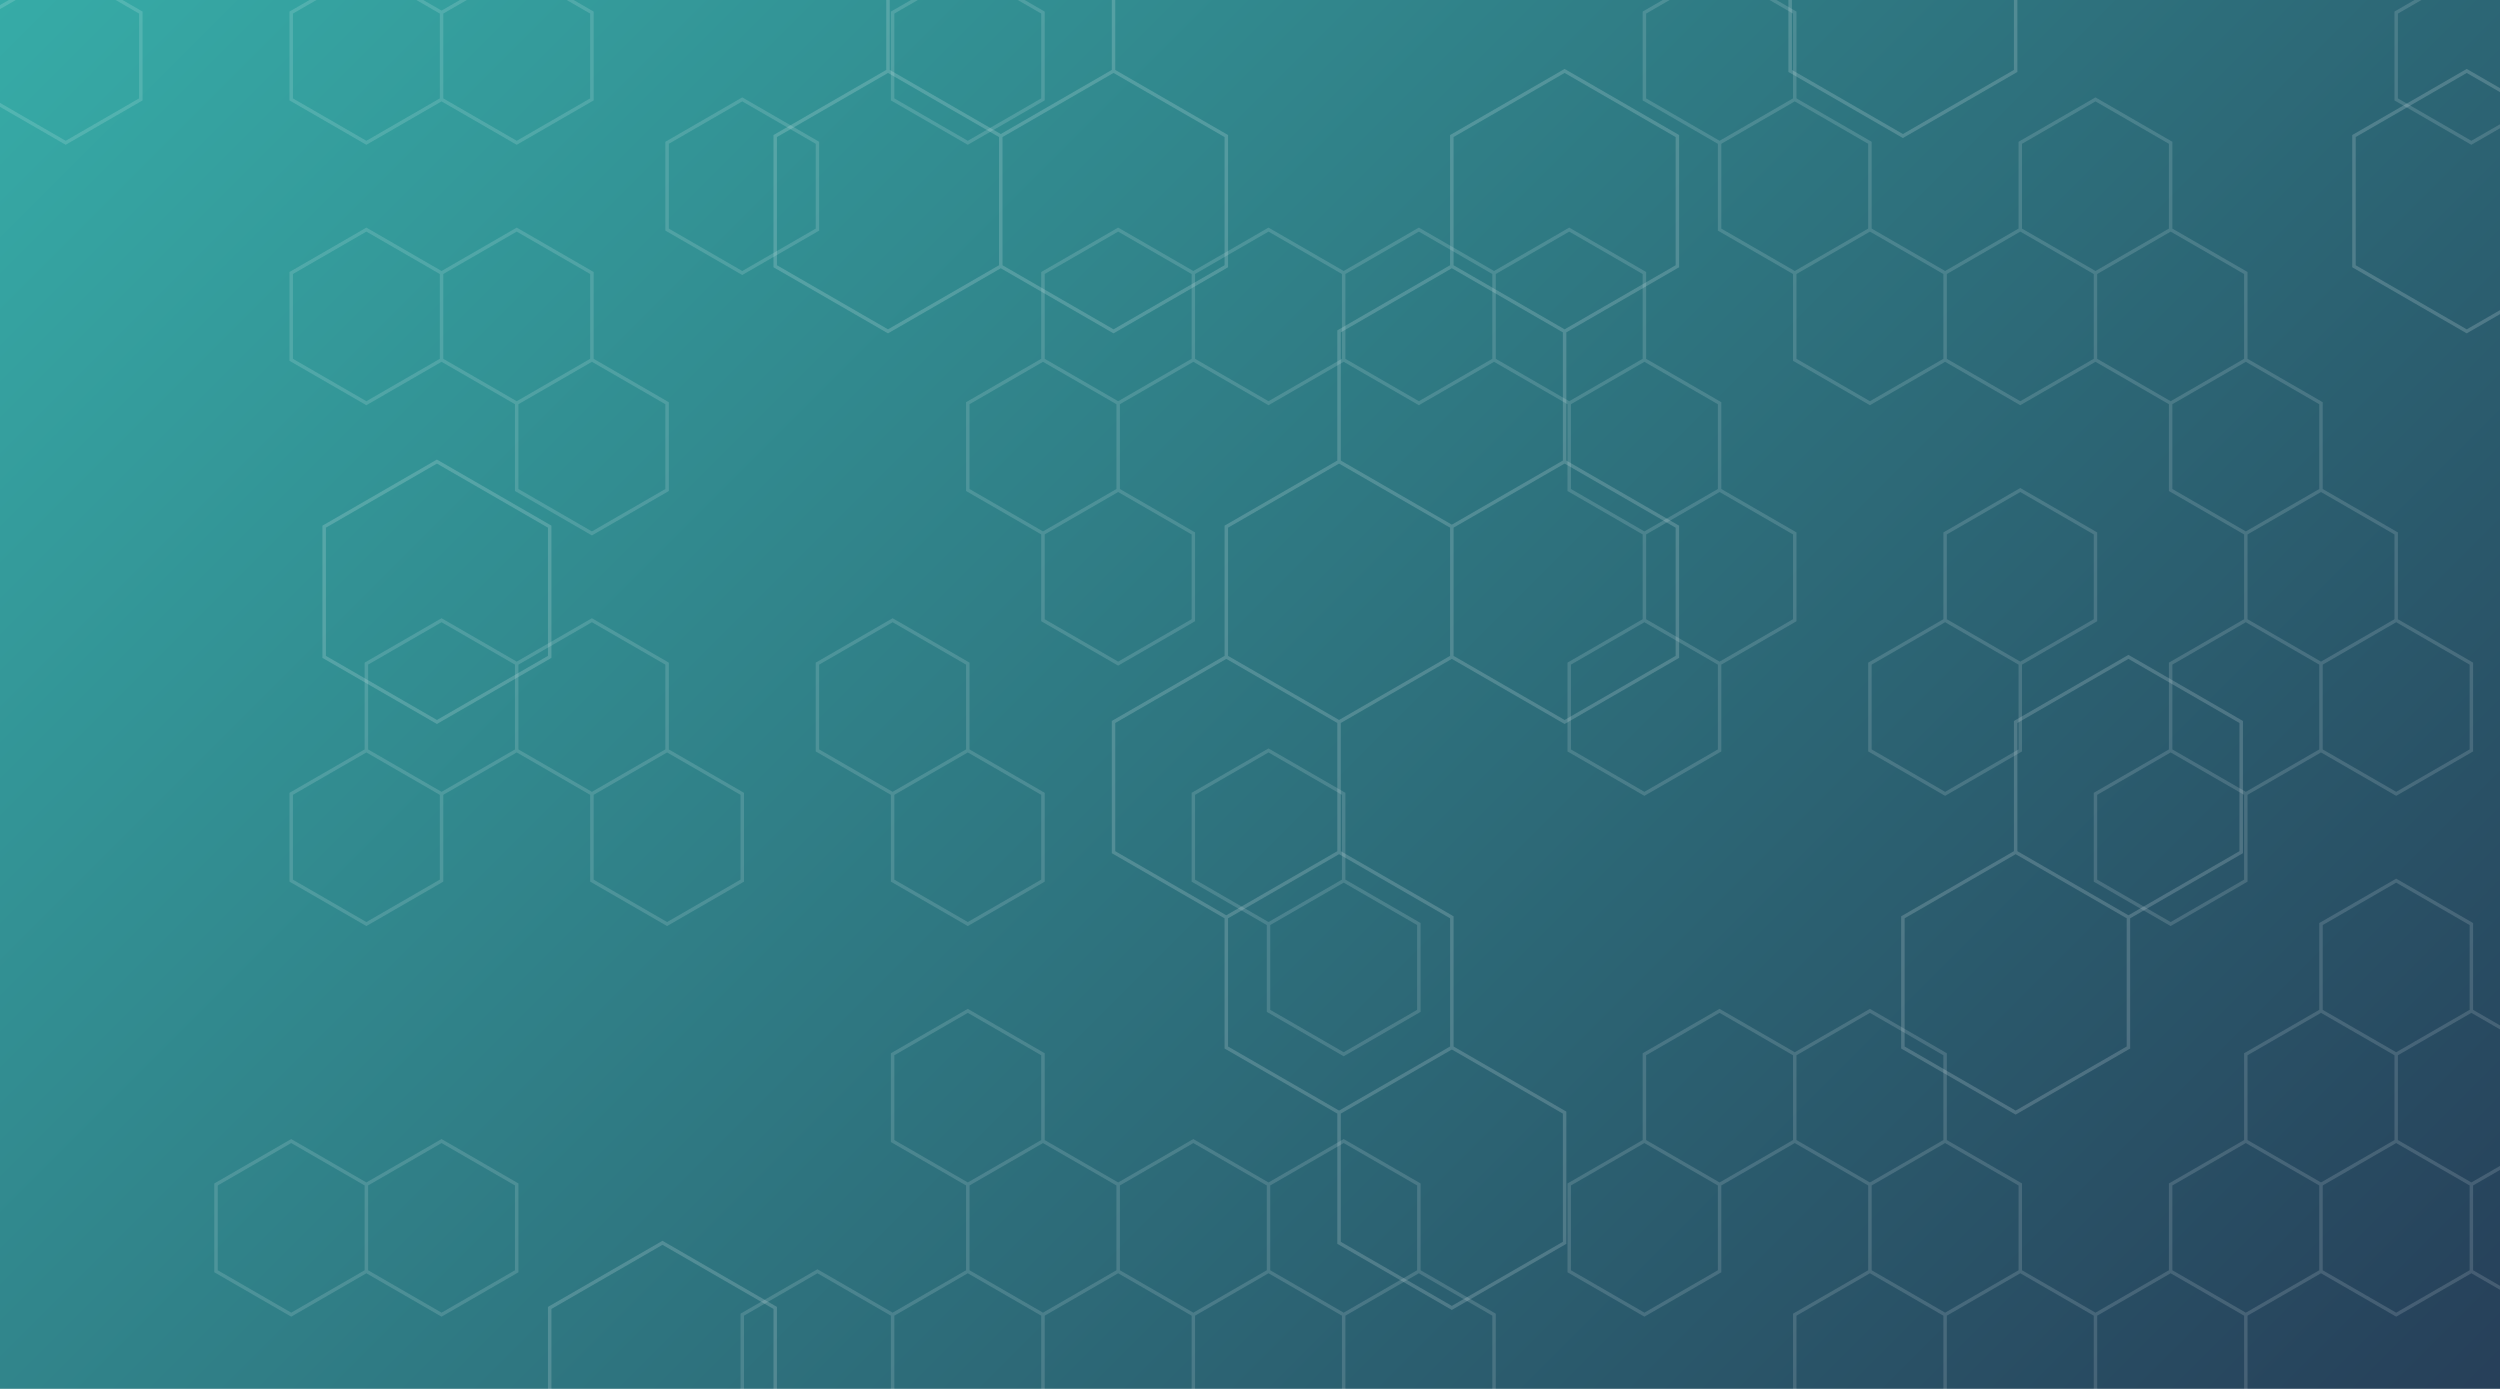
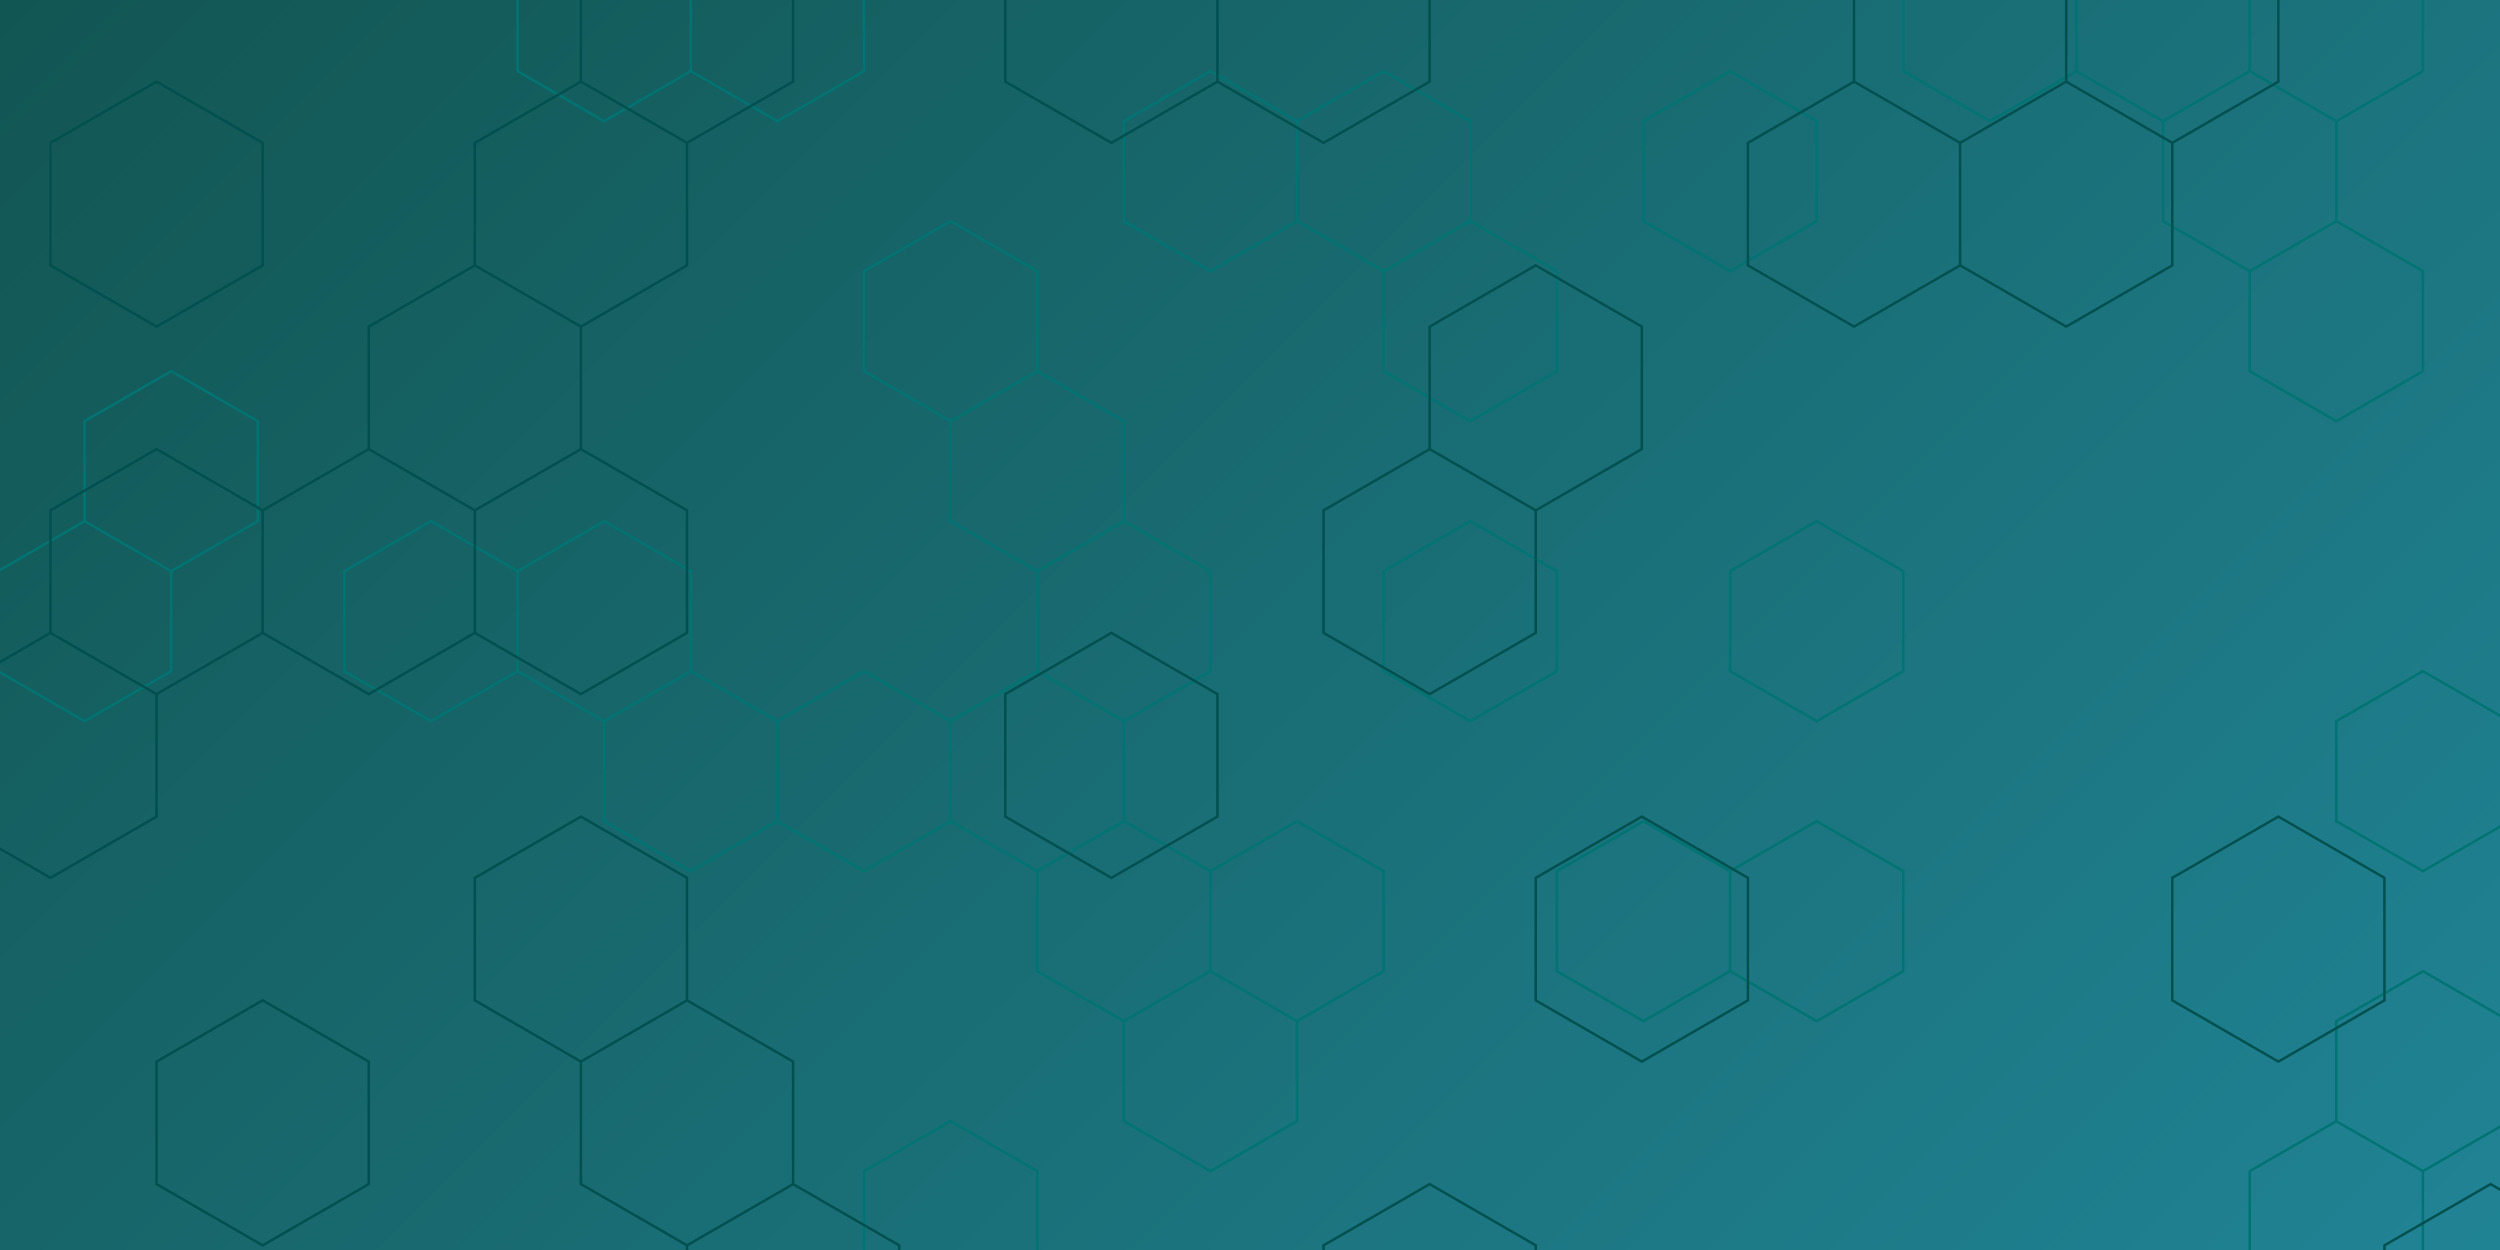
- <svg xmlns="http://www.w3.org/2000/svg" version="1.1" width="1440" height="800" preserveAspectRatio="none" viewBox="0 0 1440 800">
-   <g mask="url(&quot;#SvgjsMask1507&quot;)" fill="none">
-     <rect width="1440" height="800" x="0" y="0" fill="url(&quot;#SvgjsLinearGradient1508&quot;)" />
-     <path d="M251.67 265.86L316.63 303.36L316.63 378.36L251.67 415.86L186.72 378.36L186.72 303.36zM381.58 715.86L446.53 753.36L446.53 828.36L381.58 865.86L316.63 828.36L316.63 753.36zM511.49 40.86L576.44 78.36L576.44 153.36L511.49 190.86L446.53 153.36L446.53 78.36zM576.44 -71.64L641.39 -34.14L641.39 40.86L576.44 78.36L511.49 40.86L511.49 -34.14zM641.39 40.86L706.35 78.36L706.35 153.36L641.39 190.86L576.44 153.36L576.44 78.36zM771.3 265.86L836.26 303.36L836.26 378.36L771.3 415.86L706.35 378.36L706.35 303.36zM706.35 378.36L771.3 415.86L771.3 490.86L706.35 528.36L641.39 490.86L641.39 415.86zM771.3 490.86L836.26 528.36L836.26 603.36L771.3 640.86L706.35 603.36L706.35 528.36zM901.21 40.86L966.16 78.36L966.16 153.36L901.21 190.86L836.25 153.36L836.25 78.36zM836.25 153.36L901.21 190.86L901.21 265.86L836.25 303.36L771.3 265.86L771.3 190.86zM901.21 265.86L966.16 303.36L966.16 378.36L901.21 415.86L836.25 378.36L836.25 303.36zM836.25 603.36L901.21 640.86L901.21 715.86L836.25 753.36L771.3 715.86L771.3 640.86zM1096.07 -71.64L1161.02 -34.14L1161.02 40.86L1096.07 78.36L1031.12 40.86L1031.12 -34.14zM1161.02 490.86L1225.98 528.36L1225.98 603.36L1161.02 640.86L1096.07 603.36L1096.07 528.36zM1225.98 378.36L1290.93 415.86L1290.93 490.86L1225.98 528.36L1161.02 490.86L1161.02 415.86zM1420.84 40.86L1485.79 78.36L1485.79 153.36L1420.84 190.86L1355.88 153.36L1355.88 78.36zM1550.75 715.86L1615.7 753.36L1615.7 828.36L1550.75 865.86L1485.79 828.36L1485.79 753.36z" stroke="rgba(255, 255, 255, 0.17)" stroke-width="2" />
-     <path d="M37.82 -17.75L81.12 7.25L81.12 57.25L37.82 82.25L-5.48 57.25L-5.48 7.25zM167.73 657.25L211.03 682.25L211.03 732.25L167.73 757.25L124.43 732.25L124.43 682.25zM211.03 -17.75L254.33 7.25L254.33 57.25L211.03 82.25L167.73 57.25L167.73 7.25zM211.03 132.25L254.33 157.25L254.33 207.25L211.03 232.25L167.73 207.25L167.73 157.25zM254.33 357.25L297.63 382.25L297.63 432.25L254.33 457.25L211.03 432.25L211.03 382.25zM211.03 432.25L254.33 457.25L254.33 507.25L211.03 532.25L167.73 507.25L167.73 457.25zM254.33 657.25L297.63 682.25L297.63 732.25L254.33 757.25L211.03 732.25L211.03 682.25zM297.63 -17.75L340.94 7.25L340.94 57.25L297.63 82.25L254.33 57.25L254.33 7.25zM297.63 132.25L340.94 157.25L340.94 207.25L297.63 232.25L254.33 207.25L254.33 157.25zM340.94 207.25L384.24 232.25L384.24 282.25L340.94 307.25L297.63 282.25L297.63 232.25zM340.94 357.25L384.24 382.25L384.24 432.25L340.94 457.25L297.63 432.25L297.63 382.25zM427.54 57.25L470.85 82.25L470.85 132.25L427.54 157.25L384.24 132.25L384.24 82.25zM384.24 432.25L427.54 457.25L427.54 507.25L384.24 532.25L340.94 507.25L340.94 457.25zM514.15 357.25L557.45 382.25L557.45 432.25L514.15 457.25L470.85 432.25L470.85 382.25zM470.85 732.25L514.15 757.25L514.15 807.25L470.85 832.25L427.54 807.25L427.54 757.25zM557.45 -17.75L600.75 7.25L600.75 57.25L557.45 82.25L514.15 57.25L514.15 7.25zM600.75 207.25L644.06 232.25L644.06 282.25L600.75 307.25L557.45 282.25L557.45 232.25zM557.45 432.25L600.75 457.25L600.75 507.25L557.45 532.25L514.15 507.25L514.15 457.25zM557.45 582.25L600.75 607.25L600.75 657.25L557.45 682.25L514.15 657.25L514.15 607.25zM600.75 657.25L644.06 682.25L644.06 732.25L600.75 757.25L557.45 732.25L557.45 682.25zM557.45 732.25L600.75 757.25L600.75 807.25L557.45 832.25L514.15 807.25L514.15 757.25zM644.06 132.25L687.36 157.25L687.36 207.25L644.06 232.25L600.75 207.25L600.75 157.25zM644.06 282.25L687.36 307.25L687.36 357.25L644.06 382.25L600.75 357.25L600.75 307.25zM687.36 657.25L730.66 682.25L730.66 732.25L687.36 757.25L644.06 732.25L644.06 682.25zM687.36 807.25L730.66 832.25L730.66 882.25L687.36 907.25L644.06 882.25L644.06 832.25zM730.66 132.25L773.96 157.25L773.96 207.25L730.66 232.25L687.36 207.25L687.36 157.25zM730.66 432.25L773.96 457.25L773.96 507.25L730.66 532.25L687.36 507.25L687.36 457.25zM773.96 507.25L817.27 532.25L817.27 582.25L773.96 607.25L730.66 582.25L730.66 532.25zM773.96 657.25L817.27 682.25L817.27 732.25L773.96 757.25L730.66 732.25L730.66 682.25zM730.66 732.25L773.96 757.25L773.96 807.25L730.66 832.25L687.36 807.25L687.36 757.25zM817.27 132.25L860.57 157.25L860.57 207.25L817.27 232.25L773.96 207.25L773.96 157.25zM817.27 732.25L860.57 757.25L860.57 807.25L817.27 832.25L773.96 807.25L773.96 757.25zM860.57 807.25L903.87 832.25L903.87 882.25L860.57 907.25L817.27 882.25L817.27 832.25zM903.87 132.25L947.17 157.25L947.17 207.25L903.87 232.25L860.57 207.25L860.57 157.25zM947.17 207.25L990.48 232.25L990.48 282.25L947.17 307.25L903.87 282.25L903.87 232.25zM947.17 357.25L990.48 382.25L990.48 432.25L947.17 457.25L903.87 432.25L903.87 382.25zM947.17 657.25L990.48 682.25L990.48 732.25L947.17 757.25L903.87 732.25L903.87 682.25zM947.17 807.25L990.48 832.25L990.48 882.25L947.17 907.25L903.87 882.25L903.87 832.25zM990.48 -17.75L1033.78 7.25L1033.78 57.25L990.48 82.25L947.17 57.25L947.17 7.25zM1033.78 57.25L1077.08 82.25L1077.08 132.25L1033.78 157.25L990.48 132.25L990.48 82.25zM990.48 282.25L1033.78 307.25L1033.78 357.25L990.48 382.25L947.17 357.25L947.17 307.25zM990.48 582.25L1033.78 607.25L1033.78 657.25L990.48 682.25L947.17 657.25L947.17 607.25zM1033.78 807.25L1077.08 832.25L1077.08 882.25L1033.78 907.25L990.48 882.25L990.48 832.25zM1077.08 132.25L1120.38 157.25L1120.38 207.25L1077.08 232.25L1033.78 207.25L1033.78 157.25zM1120.38 357.25L1163.68 382.25L1163.68 432.25L1120.38 457.25L1077.08 432.25L1077.08 382.25zM1077.08 582.25L1120.38 607.25L1120.38 657.25L1077.08 682.25L1033.78 657.25L1033.78 607.25zM1120.38 657.25L1163.68 682.25L1163.68 732.25L1120.38 757.25L1077.08 732.25L1077.08 682.25zM1077.08 732.25L1120.38 757.25L1120.38 807.25L1077.08 832.25L1033.78 807.25L1033.78 757.25zM1206.99 57.25L1250.29 82.25L1250.29 132.25L1206.99 157.25L1163.68 132.25L1163.68 82.25zM1163.68 132.25L1206.99 157.25L1206.99 207.25L1163.68 232.25L1120.38 207.25L1120.38 157.25zM1163.68 282.25L1206.99 307.25L1206.99 357.25L1163.68 382.25L1120.38 357.25L1120.38 307.25zM1163.68 732.25L1206.99 757.25L1206.99 807.25L1163.68 832.25L1120.38 807.25L1120.38 757.25zM1250.29 132.25L1293.59 157.25L1293.59 207.25L1250.29 232.25L1206.99 207.25L1206.99 157.25zM1293.59 207.25L1336.89 232.25L1336.89 282.25L1293.59 307.25L1250.29 282.25L1250.29 232.25zM1293.59 357.25L1336.89 382.25L1336.89 432.25L1293.59 457.25L1250.29 432.25L1250.29 382.25zM1250.29 432.25L1293.59 457.25L1293.59 507.25L1250.29 532.25L1206.99 507.25L1206.99 457.25zM1293.59 657.25L1336.89 682.25L1336.89 732.25L1293.59 757.25L1250.29 732.25L1250.29 682.25zM1250.29 732.25L1293.59 757.25L1293.59 807.25L1250.29 832.25L1206.99 807.25L1206.99 757.25zM1293.59 807.25L1336.89 832.25L1336.89 882.25L1293.59 907.25L1250.29 882.25L1250.29 832.25zM1336.89 282.25L1380.2 307.25L1380.2 357.25L1336.89 382.25L1293.59 357.25L1293.59 307.25zM1380.2 357.25L1423.5 382.25L1423.5 432.25L1380.2 457.25L1336.89 432.25L1336.89 382.25zM1380.2 507.25L1423.5 532.25L1423.5 582.25L1380.2 607.25L1336.89 582.25L1336.89 532.25zM1336.89 582.25L1380.2 607.25L1380.2 657.25L1336.89 682.25L1293.59 657.25L1293.59 607.25zM1380.2 657.25L1423.5 682.25L1423.5 732.25L1380.2 757.25L1336.89 732.25L1336.89 682.25zM1423.5 -17.75L1466.8 7.25L1466.8 57.25L1423.5 82.25L1380.2 57.25L1380.2 7.25zM1423.5 582.25L1466.8 607.25L1466.8 657.25L1423.5 682.25L1380.2 657.25L1380.2 607.25zM1466.8 657.25L1510.11 682.25L1510.11 732.25L1466.8 757.25L1423.5 732.25L1423.5 682.25z" stroke="rgba(255, 255, 255, 0.14)" stroke-width="2" />
+ <svg xmlns="http://www.w3.org/2000/svg" version="1.1" width="2000" height="1000" preserveAspectRatio="none" viewBox="0 0 2000 1000">
+   <g mask="url(&quot;#SvgjsMask1064&quot;)" fill="none">
+     <rect width="2000" height="1000" x="0" y="0" fill="url(&quot;#SvgjsLinearGradient1065&quot;)" />
+     <path d="M136.93 296.93L206.22 336.93L206.22 416.93L136.93 456.93L67.65 416.93L67.65 336.93zM67.65 416.93L136.93 456.93L136.93 536.93L67.65 576.93L-1.63 536.93L-1.63 456.93zM344.79 416.93L414.07 456.93L414.07 536.93L344.79 576.93L275.5 536.93L275.5 456.93zM483.35 -63.07L552.64 -23.07L552.64 56.93L483.35 96.93L414.07 56.93L414.07 -23.07zM483.35 416.93L552.64 456.93L552.64 536.93L483.35 576.93L414.07 536.93L414.07 456.93zM552.64 536.93L621.92 576.93L621.92 656.93L552.64 696.93L483.35 656.93L483.35 576.93zM621.92 -63.07L691.21 -23.07L691.21 56.93L621.92 96.93L552.64 56.93L552.64 -23.07zM691.21 536.93L760.49 576.93L760.49 656.93L691.21 696.93L621.92 656.93L621.92 576.93zM760.49 176.93L829.77 216.93L829.77 296.93L760.49 336.93L691.21 296.93L691.21 216.93zM829.77 296.93L899.06 336.93L899.06 416.93L829.77 456.93L760.49 416.93L760.49 336.93zM829.77 536.93L899.06 576.93L899.06 656.93L829.77 696.93L760.49 656.93L760.49 576.93zM760.49 896.93L829.77 936.93L829.77 1016.93L760.49 1056.93L691.21 1016.93L691.21 936.93zM968.34 56.93L1037.63 96.93L1037.63 176.93L968.34 216.93L899.06 176.93L899.06 96.93zM899.06 416.93L968.34 456.93L968.34 536.93L899.06 576.93L829.77 536.93L829.77 456.93zM899.06 656.93L968.34 696.93L968.34 776.93L899.06 816.93L829.77 776.93L829.77 696.93zM968.34 776.93L1037.63 816.93L1037.63 896.93L968.34 936.93L899.06 896.93L899.06 816.93zM1106.91 56.93L1176.19 96.93L1176.19 176.93L1106.91 216.93L1037.63 176.93L1037.63 96.93zM1037.63 656.93L1106.91 696.93L1106.91 776.93L1037.63 816.93L968.34 776.93L968.34 696.93zM1176.19 176.93L1245.48 216.93L1245.48 296.93L1176.19 336.93L1106.91 296.93L1106.91 216.93zM1176.19 416.93L1245.48 456.93L1245.48 536.93L1176.19 576.93L1106.91 536.93L1106.91 456.93zM1384.05 56.93L1453.33 96.93L1453.33 176.93L1384.05 216.93L1314.76 176.93L1314.76 96.93zM1314.76 656.93L1384.05 696.93L1384.05 776.93L1314.76 816.93L1245.48 776.93L1245.48 696.93zM1453.33 416.93L1522.61 456.93L1522.61 536.93L1453.33 576.93L1384.05 536.93L1384.05 456.93zM1453.33 656.93L1522.61 696.93L1522.61 776.93L1453.33 816.93L1384.05 776.93L1384.05 696.93zM1591.9 -63.07L1661.18 -23.07L1661.18 56.93L1591.9 96.93L1522.61 56.93L1522.61 -23.07zM1730.47 -63.07L1799.75 -23.07L1799.75 56.93L1730.47 96.93L1661.18 56.93L1661.18 -23.07zM1799.75 56.93L1869.03 96.93L1869.03 176.93L1799.75 216.93L1730.47 176.93L1730.47 96.93zM1869.03 -63.07L1938.32 -23.07L1938.32 56.93L1869.03 96.93L1799.75 56.93L1799.75 -23.07zM1869.03 176.93L1938.32 216.93L1938.32 296.93L1869.03 336.93L1799.75 296.93L1799.75 216.93zM1938.32 536.93L2007.6 576.93L2007.6 656.93L1938.32 696.93L1869.03 656.93L1869.03 576.93zM1938.32 776.93L2007.6 816.93L2007.6 896.93L1938.32 936.93L1869.03 896.93L1869.03 816.93zM1869.03 896.93L1938.32 936.93L1938.32 1016.93L1869.03 1056.93L1799.75 1016.93L1799.75 936.93zM2076.89 56.93L2146.17 96.93L2146.17 176.93L2076.89 216.93L2007.6 176.93L2007.6 96.93zM2076.89 536.93L2146.17 576.93L2146.17 656.93L2076.89 696.93L2007.6 656.93L2007.6 576.93zM2076.89 776.93L2146.17 816.93L2146.17 896.93L2076.89 936.93L2007.6 896.93L2007.6 816.93z" stroke="rgba(0, 115, 115, 1)" stroke-width="2" />
+     <path d="M125.23 65.29L210.11 114.29L210.11 212.29L125.23 261.29L40.36 212.29L40.36 114.29zM125.23 359.29L210.11 408.29L210.11 506.29L125.23 555.29L40.36 506.29L40.36 408.29zM40.36 506.29L125.23 555.29L125.23 653.29L40.36 702.29L-44.51 653.29L-44.51 555.29zM294.98 359.29L379.85 408.29L379.85 506.29L294.98 555.29L210.11 506.29L210.11 408.29zM210.11 800.29L294.98 849.29L294.98 947.29L210.11 996.29L125.23 947.29L125.23 849.29zM464.72 65.29L549.6 114.29L549.6 212.29L464.72 261.29L379.85 212.29L379.85 114.29zM379.85 212.29L464.72 261.29L464.72 359.29L379.85 408.29L294.98 359.29L294.98 261.29zM464.72 359.29L549.6 408.29L549.6 506.29L464.72 555.29L379.85 506.29L379.85 408.29zM464.72 653.29L549.6 702.29L549.6 800.29L464.72 849.29L379.85 800.29L379.85 702.29zM549.6 -81.71L634.47 -32.71L634.47 65.29L549.6 114.29L464.72 65.29L464.72 -32.71zM549.6 800.29L634.47 849.29L634.47 947.29L549.6 996.29L464.72 947.29L464.72 849.29zM634.47 947.29L719.34 996.29L719.34 1094.29L634.47 1143.29L549.6 1094.29L549.6 996.29zM889.09 -81.71L973.96 -32.71L973.96 65.29L889.09 114.29L804.22 65.29L804.22 -32.71zM889.09 506.29L973.96 555.29L973.96 653.29L889.09 702.29L804.22 653.29L804.22 555.29zM1058.83 -81.71L1143.71 -32.71L1143.71 65.29L1058.83 114.29L973.96 65.29L973.96 -32.71zM1143.71 359.29L1228.58 408.29L1228.58 506.29L1143.71 555.29L1058.83 506.29L1058.83 408.29zM1143.71 947.29L1228.58 996.29L1228.58 1094.29L1143.71 1143.29L1058.83 1094.29L1058.83 996.29zM1228.58 212.29L1313.45 261.29L1313.45 359.29L1228.58 408.29L1143.71 359.29L1143.71 261.29zM1313.45 653.29L1398.33 702.29L1398.33 800.29L1313.45 849.29L1228.58 800.29L1228.58 702.29zM1483.2 65.29L1568.07 114.29L1568.07 212.29L1483.2 261.29L1398.33 212.29L1398.33 114.29zM1568.07 -81.71L1652.95 -32.71L1652.95 65.29L1568.07 114.29L1483.2 65.29L1483.2 -32.71zM1652.95 65.29L1737.82 114.29L1737.82 212.29L1652.95 261.29L1568.07 212.29L1568.07 114.29zM1737.82 -81.71L1822.69 -32.71L1822.69 65.29L1737.82 114.29L1652.95 65.29L1652.95 -32.71zM1822.69 653.29L1907.56 702.29L1907.56 800.29L1822.69 849.29L1737.82 800.29L1737.82 702.29zM1992.44 947.29L2077.31 996.29L2077.31 1094.29L1992.44 1143.29L1907.56 1094.29L1907.56 996.29z" stroke="rgba(0, 80, 80, 1)" stroke-width="2" />
  </g>
  <defs>
-     <mask id="SvgjsMask1507">
-       <rect width="1440" height="800" fill="#ffffff" />
+     <mask id="SvgjsMask1064">
+       <rect width="2000" height="1000" fill="#ffffff" />
    </mask>
-     <linearGradient x1="88.89%" y1="120%" x2="11.11%" y2="-20%" gradientUnits="userSpaceOnUse" id="SvgjsLinearGradient1508">
-       <stop stop-color="rgba(14, 42, 71, 0.89)" offset="0" />
-       <stop stop-color="rgba(32, 163, 158, 0.89)" offset="1" />
+     <linearGradient x1="12.5%" y1="-25%" x2="87.5%" y2="125%" gradientUnits="userSpaceOnUse" id="SvgjsLinearGradient1065">
+       <stop stop-color="rgba(18, 86, 83, 1)" offset="0" />
+       <stop stop-color="rgba(32, 131, 148, 1)" offset="1" />
    </linearGradient>
  </defs>
</svg>
